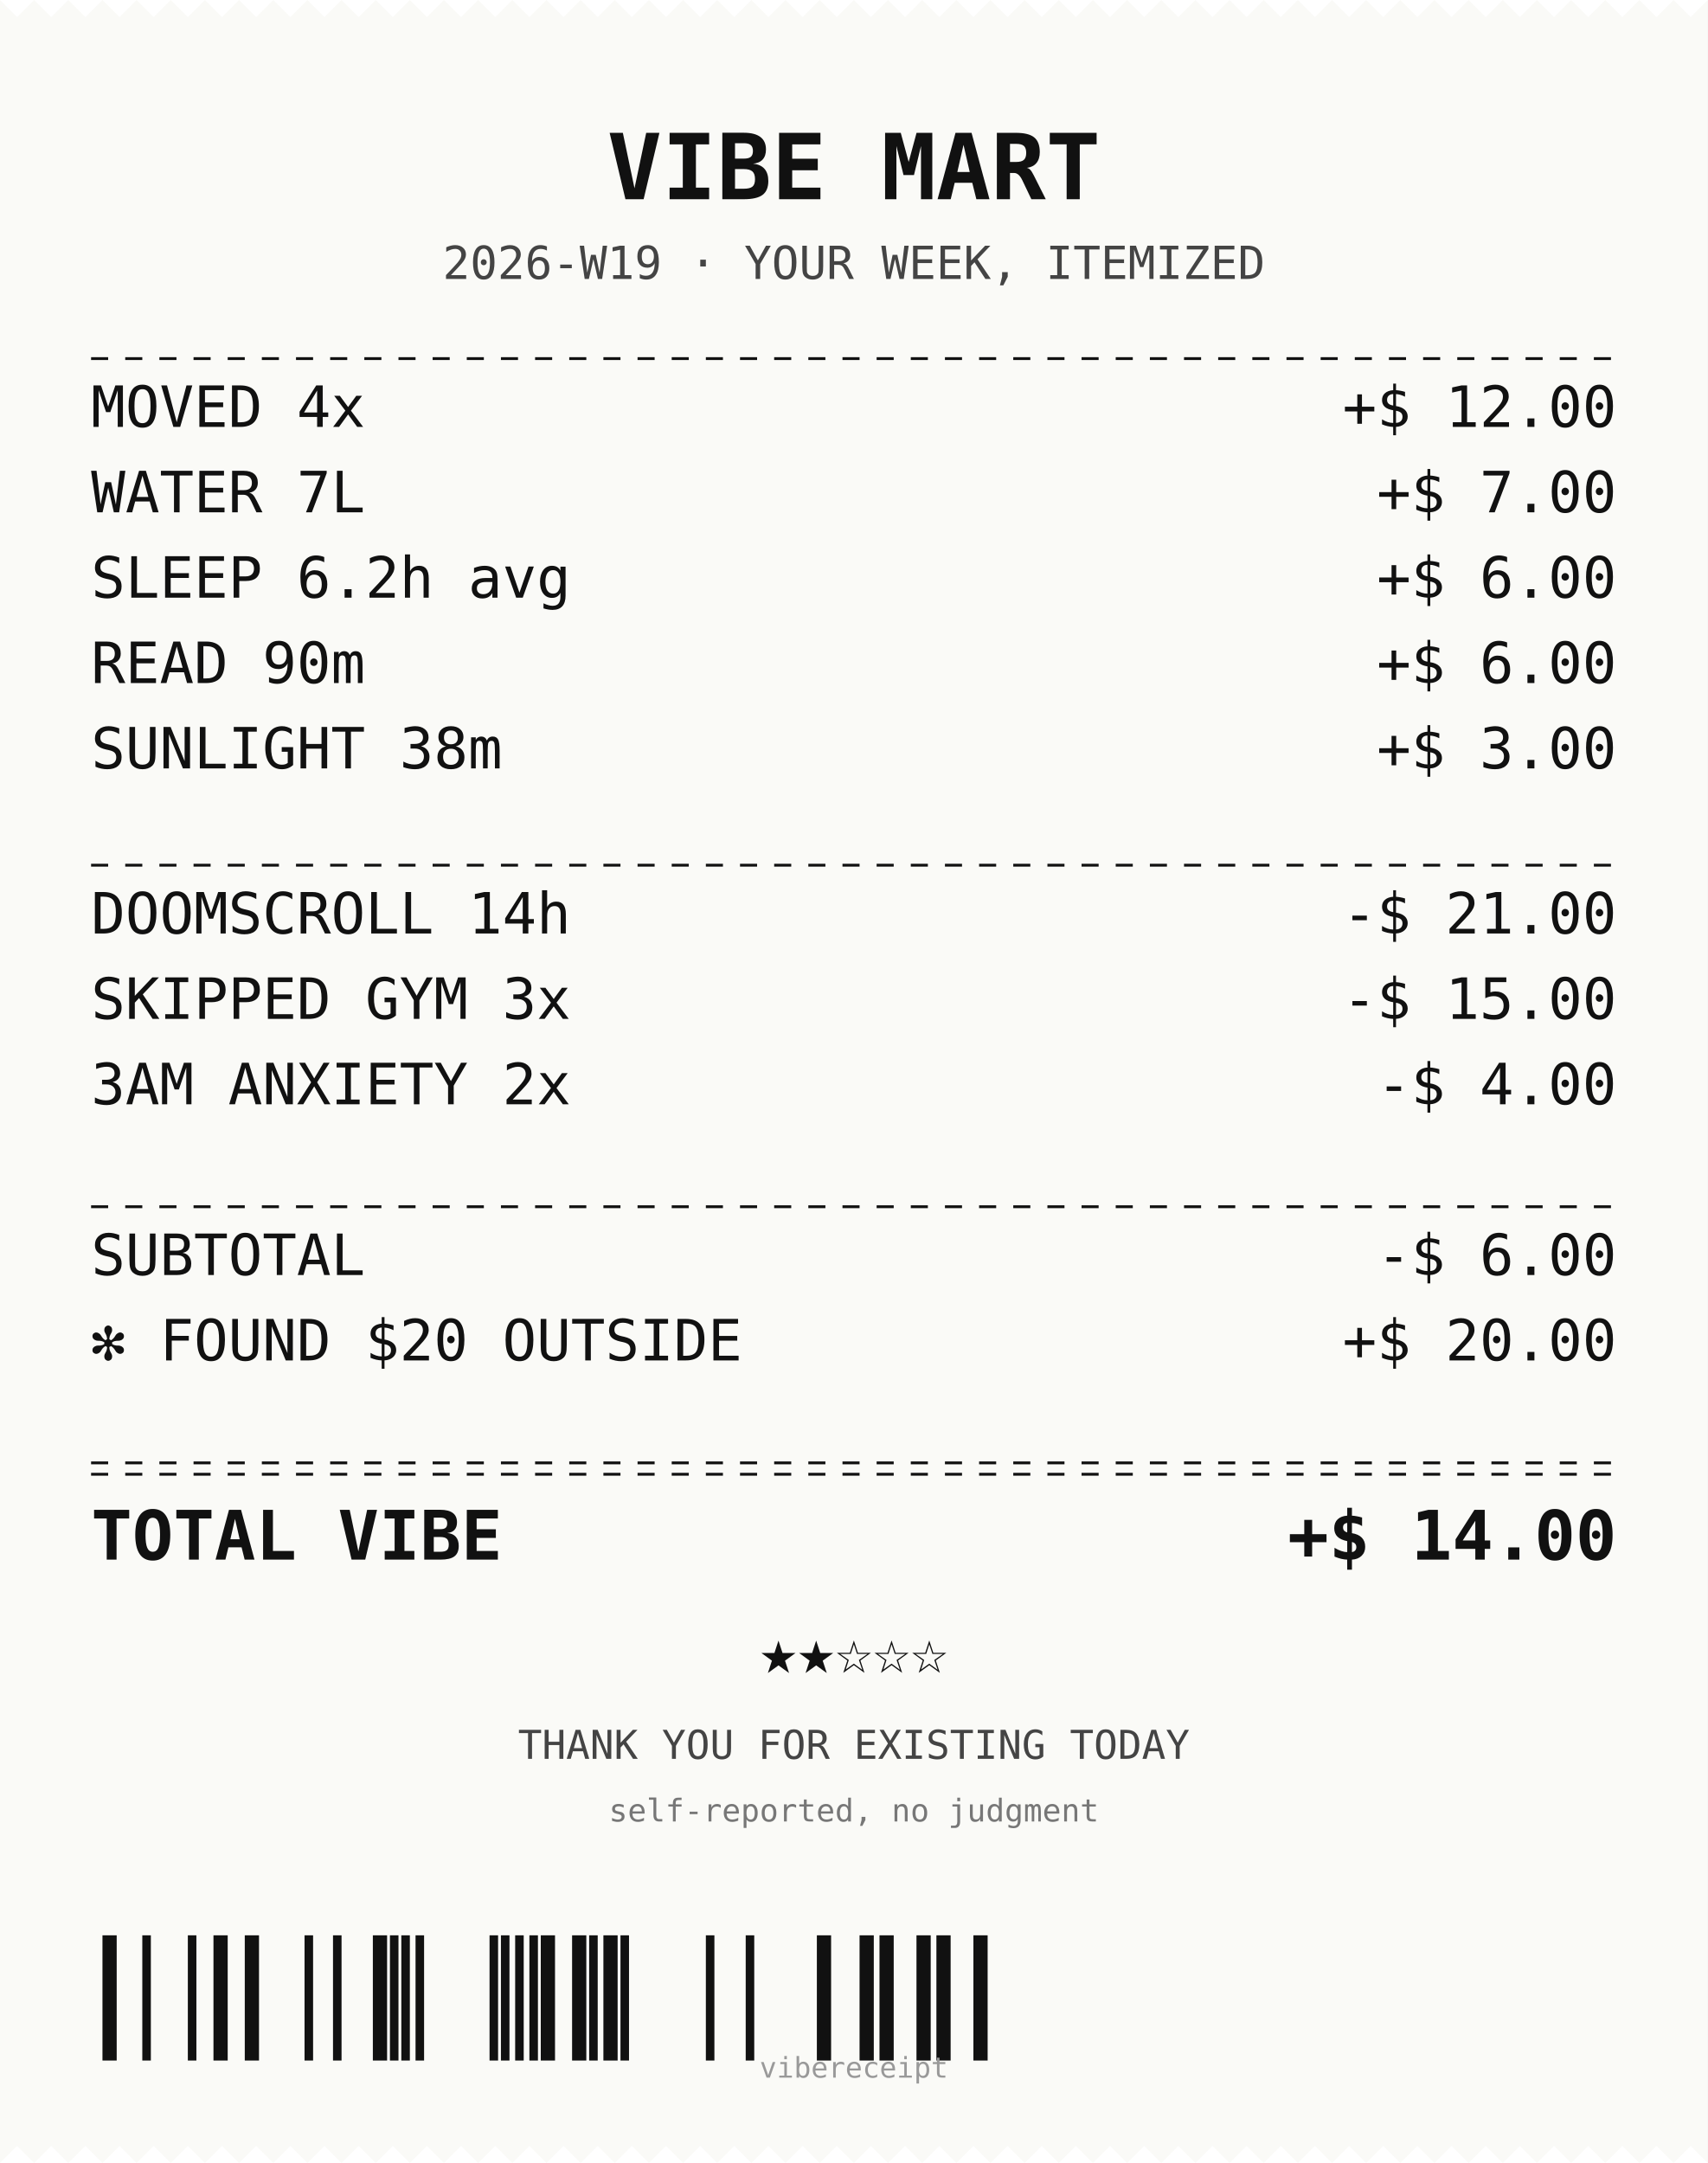
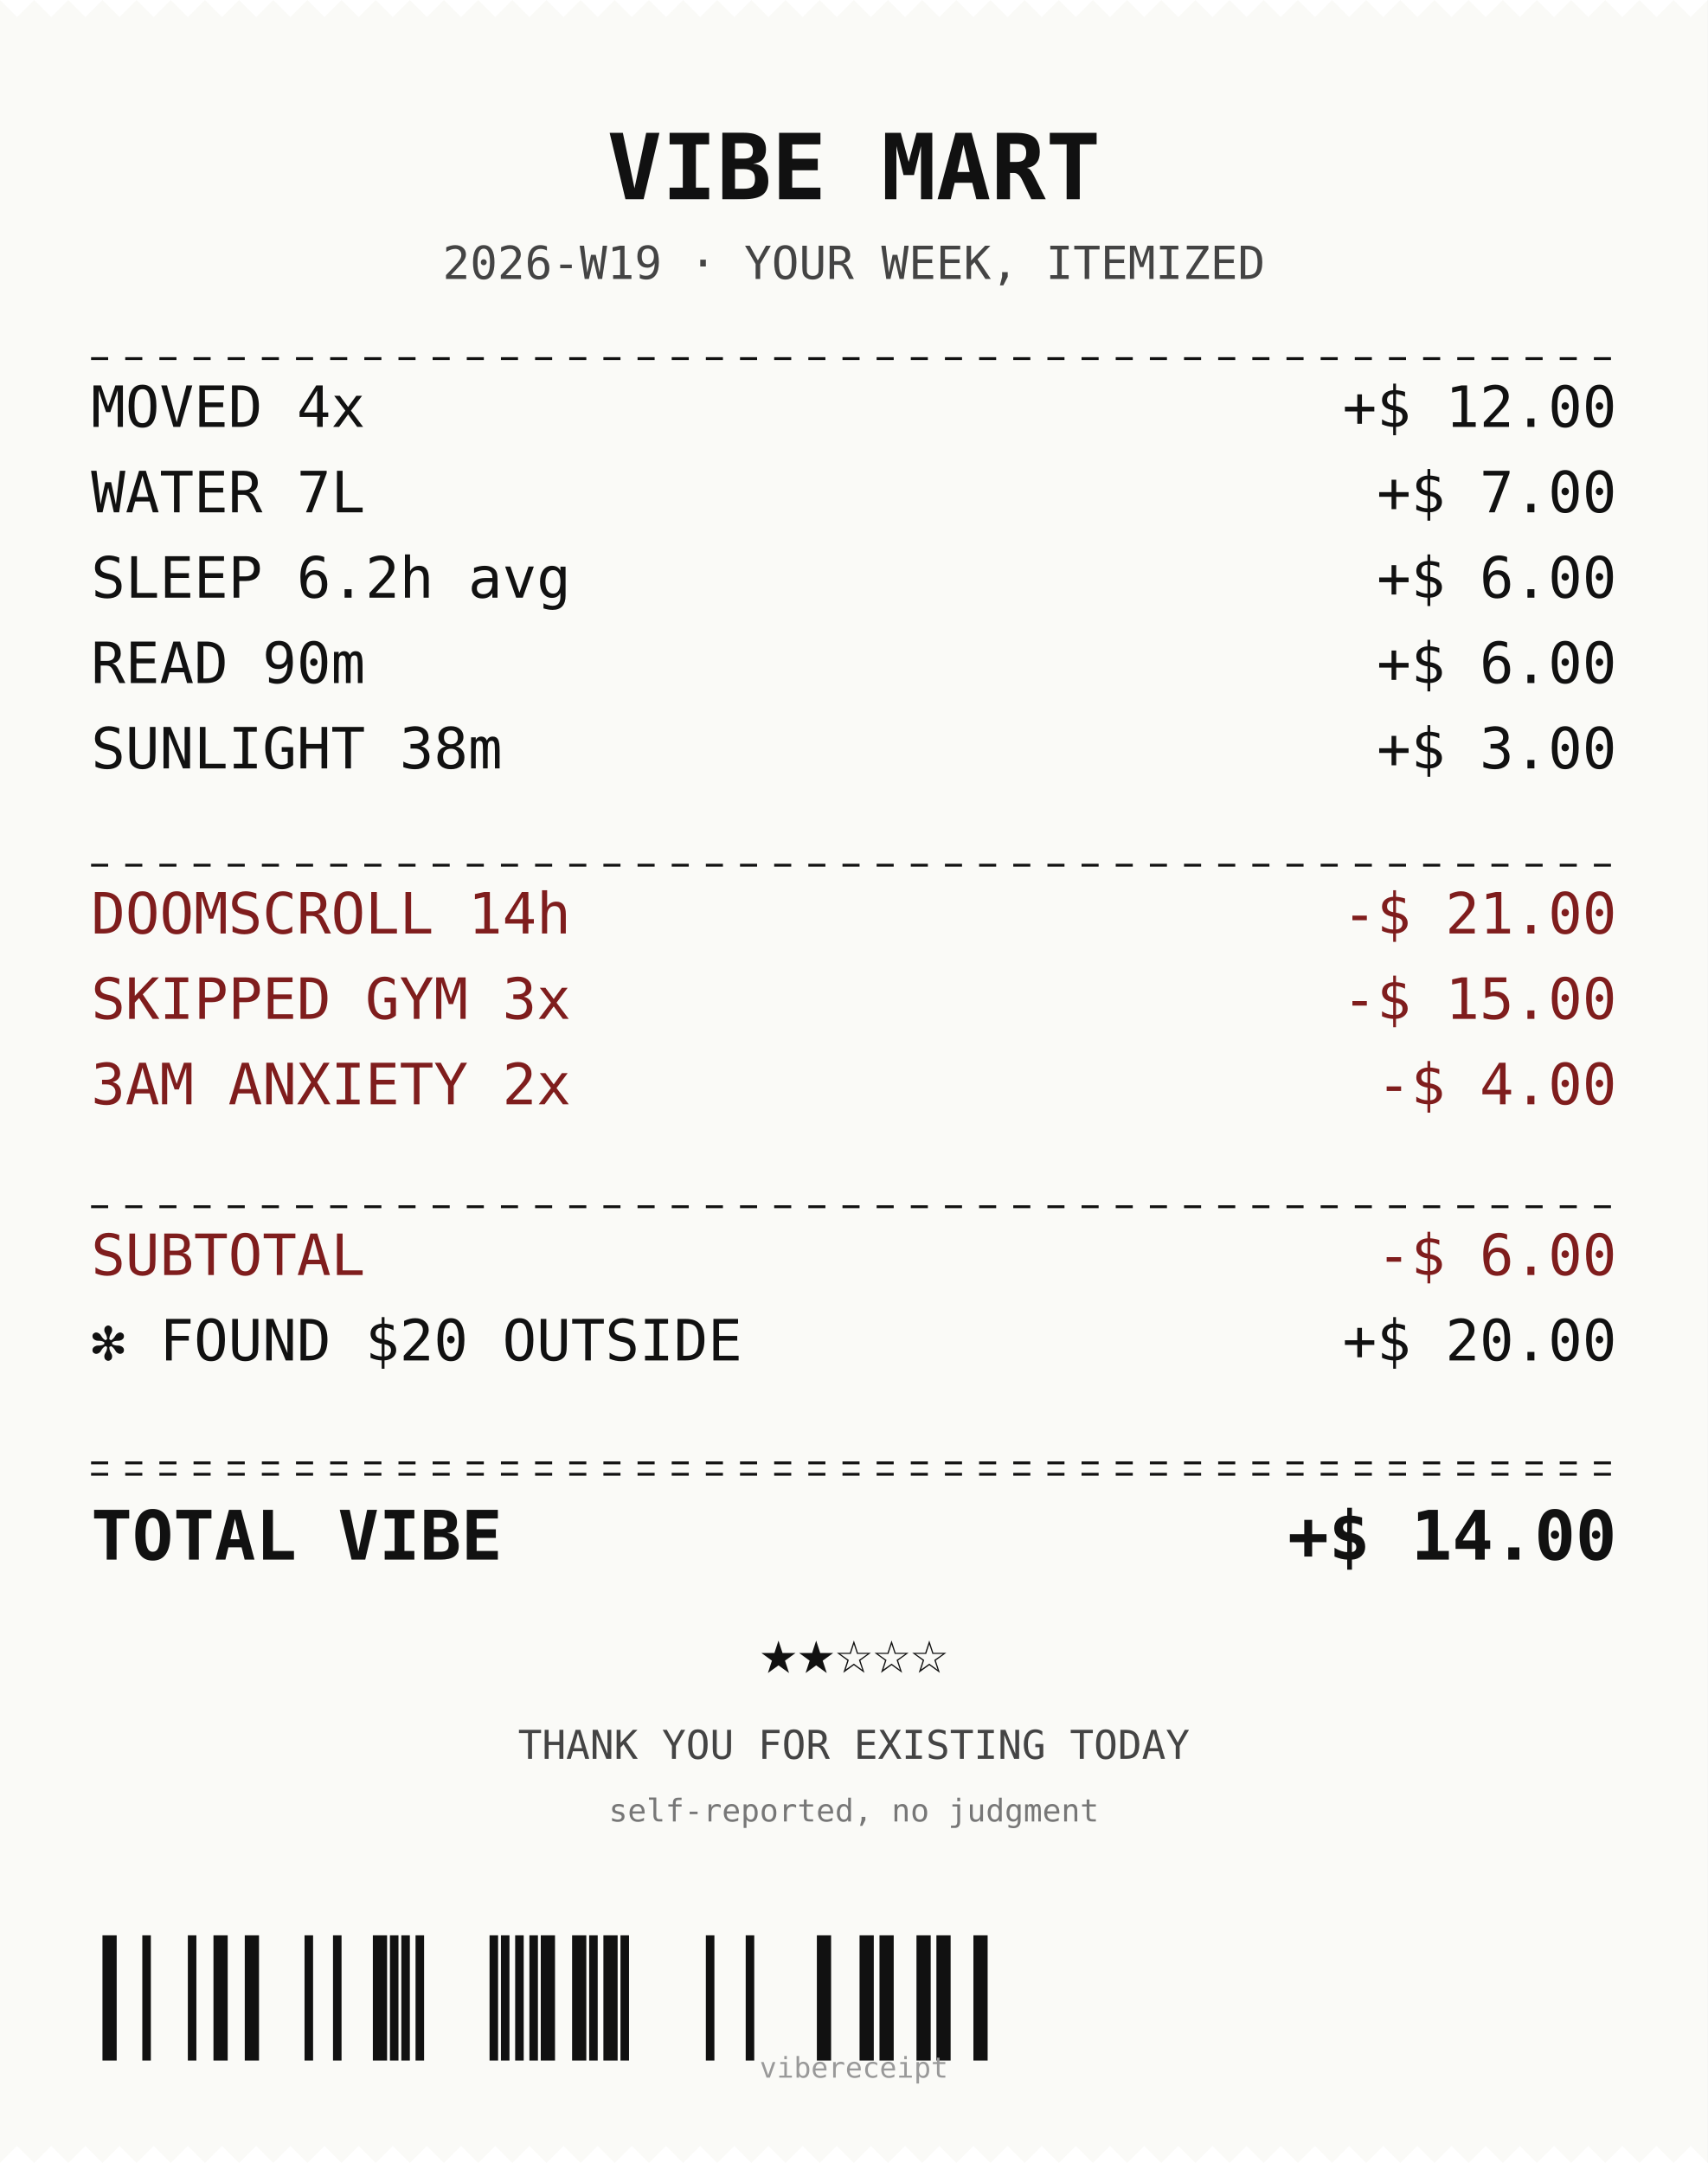
<svg xmlns="http://www.w3.org/2000/svg" viewBox="0 0 600 760" width="600" height="760" role="img" aria-label="vibereceipt for 2026-W19">
  <rect width="600" height="760" fill="#fafaf7" />
  <path d="M 0 0 L 6 6 L 12 0 L 18 6 L 24 0 L 30 6 L 36 0 L 42 6 L 48 0 L 54 6 L 60 0 L 66 6 L 72 0 L 78 6 L 84 0 L 90 6 L 96 0 L 102 6 L 108 0 L 114 6 L 120 0 L 126 6 L 132 0 L 138 6 L 144 0 L 150 6 L 156 0 L 162 6 L 168 0 L 174 6 L 180 0 L 186 6 L 192 0 L 198 6 L 204 0 L 210 6 L 216 0 L 222 6 L 228 0 L 234 6 L 240 0 L 246 6 L 252 0 L 258 6 L 264 0 L 270 6 L 276 0 L 282 6 L 288 0 L 294 6 L 300 0 L 306 6 L 312 0 L 318 6 L 324 0 L 330 6 L 336 0 L 342 6 L 348 0 L 354 6 L 360 0 L 366 6 L 372 0 L 378 6 L 384 0 L 390 6 L 396 0 L 402 6 L 408 0 L 414 6 L 420 0 L 426 6 L 432 0 L 438 6 L 444 0 L 450 6 L 456 0 L 462 6 L 468 0 L 474 6 L 480 0 L 486 6 L 492 0 L 498 6 L 504 0 L 510 6 L 516 0 L 522 6 L 528 0 L 534 6 L 540 0 L 546 6 L 552 0 L 558 6 L 564 0 L 570 6 L 576 0 L 582 6 L 588 0 L 594 6 L 600 0 L 606 6 L 612 0" fill="#fff" />
  <path d="M 0 760 L 6 754 L 12 760 L 18 754 L 24 760 L 30 754 L 36 760 L 42 754 L 48 760 L 54 754 L 60 760 L 66 754 L 72 760 L 78 754 L 84 760 L 90 754 L 96 760 L 102 754 L 108 760 L 114 754 L 120 760 L 126 754 L 132 760 L 138 754 L 144 760 L 150 754 L 156 760 L 162 754 L 168 760 L 174 754 L 180 760 L 186 754 L 192 760 L 198 754 L 204 760 L 210 754 L 216 760 L 222 754 L 228 760 L 234 754 L 240 760 L 246 754 L 252 760 L 258 754 L 264 760 L 270 754 L 276 760 L 282 754 L 288 760 L 294 754 L 300 760 L 306 754 L 312 760 L 318 754 L 324 760 L 330 754 L 336 760 L 342 754 L 348 760 L 354 754 L 360 760 L 366 754 L 372 760 L 378 754 L 384 760 L 390 754 L 396 760 L 402 754 L 408 760 L 414 754 L 420 760 L 426 754 L 432 760 L 438 754 L 444 760 L 450 754 L 456 760 L 462 754 L 468 760 L 474 754 L 480 760 L 486 754 L 492 760 L 498 754 L 504 760 L 510 754 L 516 760 L 522 754 L 528 760 L 534 754 L 540 760 L 546 754 L 552 760 L 558 754 L 564 760 L 570 754 L 576 760 L 582 754 L 588 760 L 594 754 L 600 760 L 606 754 L 612 760" fill="#fff" />
  <text x="300" y="70" text-anchor="middle" font-family="ui-monospace, 'SF Mono', Menlo, Consolas, monospace" font-size="32" font-weight="700" fill="#111">VIBE MART</text>
  <text x="300" y="98" text-anchor="middle" font-family="ui-monospace, 'SF Mono', Menlo, Consolas, monospace" font-size="16" fill="#444">2026-W19 · YOUR WEEK, ITEMIZED</text>
  <line x1="32" y1="126" x2="38" y2="126" stroke="#111" stroke-width="1" />
  <line x1="44" y1="126" x2="50" y2="126" stroke="#111" stroke-width="1" />
  <line x1="56" y1="126" x2="62" y2="126" stroke="#111" stroke-width="1" />
  <line x1="68" y1="126" x2="74" y2="126" stroke="#111" stroke-width="1" />
  <line x1="80" y1="126" x2="86" y2="126" stroke="#111" stroke-width="1" />
  <line x1="92" y1="126" x2="98" y2="126" stroke="#111" stroke-width="1" />
  <line x1="104" y1="126" x2="110" y2="126" stroke="#111" stroke-width="1" />
  <line x1="116" y1="126" x2="122" y2="126" stroke="#111" stroke-width="1" />
  <line x1="128" y1="126" x2="134" y2="126" stroke="#111" stroke-width="1" />
  <line x1="140" y1="126" x2="146" y2="126" stroke="#111" stroke-width="1" />
  <line x1="152" y1="126" x2="158" y2="126" stroke="#111" stroke-width="1" />
  <line x1="164" y1="126" x2="170" y2="126" stroke="#111" stroke-width="1" />
  <line x1="176" y1="126" x2="182" y2="126" stroke="#111" stroke-width="1" />
  <line x1="188" y1="126" x2="194" y2="126" stroke="#111" stroke-width="1" />
  <line x1="200" y1="126" x2="206" y2="126" stroke="#111" stroke-width="1" />
  <line x1="212" y1="126" x2="218" y2="126" stroke="#111" stroke-width="1" />
  <line x1="224" y1="126" x2="230" y2="126" stroke="#111" stroke-width="1" />
  <line x1="236" y1="126" x2="242" y2="126" stroke="#111" stroke-width="1" />
  <line x1="248" y1="126" x2="254" y2="126" stroke="#111" stroke-width="1" />
  <line x1="260" y1="126" x2="266" y2="126" stroke="#111" stroke-width="1" />
  <line x1="272" y1="126" x2="278" y2="126" stroke="#111" stroke-width="1" />
  <line x1="284" y1="126" x2="290" y2="126" stroke="#111" stroke-width="1" />
  <line x1="296" y1="126" x2="302" y2="126" stroke="#111" stroke-width="1" />
  <line x1="308" y1="126" x2="314" y2="126" stroke="#111" stroke-width="1" />
  <line x1="320" y1="126" x2="326" y2="126" stroke="#111" stroke-width="1" />
  <line x1="332" y1="126" x2="338" y2="126" stroke="#111" stroke-width="1" />
  <line x1="344" y1="126" x2="350" y2="126" stroke="#111" stroke-width="1" />
  <line x1="356" y1="126" x2="362" y2="126" stroke="#111" stroke-width="1" />
  <line x1="368" y1="126" x2="374" y2="126" stroke="#111" stroke-width="1" />
  <line x1="380" y1="126" x2="386" y2="126" stroke="#111" stroke-width="1" />
  <line x1="392" y1="126" x2="398" y2="126" stroke="#111" stroke-width="1" />
  <line x1="404" y1="126" x2="410" y2="126" stroke="#111" stroke-width="1" />
  <line x1="416" y1="126" x2="422" y2="126" stroke="#111" stroke-width="1" />
  <line x1="428" y1="126" x2="434" y2="126" stroke="#111" stroke-width="1" />
  <line x1="440" y1="126" x2="446" y2="126" stroke="#111" stroke-width="1" />
  <line x1="452" y1="126" x2="458" y2="126" stroke="#111" stroke-width="1" />
  <line x1="464" y1="126" x2="470" y2="126" stroke="#111" stroke-width="1" />
  <line x1="476" y1="126" x2="482" y2="126" stroke="#111" stroke-width="1" />
  <line x1="488" y1="126" x2="494" y2="126" stroke="#111" stroke-width="1" />
  <line x1="500" y1="126" x2="506" y2="126" stroke="#111" stroke-width="1" />
  <line x1="512" y1="126" x2="518" y2="126" stroke="#111" stroke-width="1" />
  <line x1="524" y1="126" x2="530" y2="126" stroke="#111" stroke-width="1" />
  <line x1="536" y1="126" x2="542" y2="126" stroke="#111" stroke-width="1" />
  <line x1="548" y1="126" x2="554" y2="126" stroke="#111" stroke-width="1" />
  <line x1="560" y1="126" x2="566" y2="126" stroke="#111" stroke-width="1" />
  <text x="32" y="150" font-family="ui-monospace, 'SF Mono', Menlo, Consolas, monospace" font-size="20" fill="#111">MOVED 4x</text>
  <text x="568" y="150" text-anchor="end" font-family="ui-monospace, 'SF Mono', Menlo, Consolas, monospace" font-size="20" fill="#111">+$ 12.00</text>
  <text x="32" y="180" font-family="ui-monospace, 'SF Mono', Menlo, Consolas, monospace" font-size="20" fill="#111">WATER 7L</text>
  <text x="568" y="180" text-anchor="end" font-family="ui-monospace, 'SF Mono', Menlo, Consolas, monospace" font-size="20" fill="#111">+$  7.00</text>
  <text x="32" y="210" font-family="ui-monospace, 'SF Mono', Menlo, Consolas, monospace" font-size="20" fill="#111">SLEEP 6.2h avg</text>
  <text x="568" y="210" text-anchor="end" font-family="ui-monospace, 'SF Mono', Menlo, Consolas, monospace" font-size="20" fill="#111">+$  6.00</text>
  <text x="32" y="240" font-family="ui-monospace, 'SF Mono', Menlo, Consolas, monospace" font-size="20" fill="#111">READ 90m</text>
  <text x="568" y="240" text-anchor="end" font-family="ui-monospace, 'SF Mono', Menlo, Consolas, monospace" font-size="20" fill="#111">+$  6.00</text>
  <text x="32" y="270" font-family="ui-monospace, 'SF Mono', Menlo, Consolas, monospace" font-size="20" fill="#111">SUNLIGHT 38m</text>
  <text x="568" y="270" text-anchor="end" font-family="ui-monospace, 'SF Mono', Menlo, Consolas, monospace" font-size="20" fill="#111">+$  3.00</text>
  <line x1="32" y1="304" x2="38" y2="304" stroke="#111" stroke-width="1" />
  <line x1="44" y1="304" x2="50" y2="304" stroke="#111" stroke-width="1" />
  <line x1="56" y1="304" x2="62" y2="304" stroke="#111" stroke-width="1" />
  <line x1="68" y1="304" x2="74" y2="304" stroke="#111" stroke-width="1" />
  <line x1="80" y1="304" x2="86" y2="304" stroke="#111" stroke-width="1" />
  <line x1="92" y1="304" x2="98" y2="304" stroke="#111" stroke-width="1" />
  <line x1="104" y1="304" x2="110" y2="304" stroke="#111" stroke-width="1" />
  <line x1="116" y1="304" x2="122" y2="304" stroke="#111" stroke-width="1" />
  <line x1="128" y1="304" x2="134" y2="304" stroke="#111" stroke-width="1" />
  <line x1="140" y1="304" x2="146" y2="304" stroke="#111" stroke-width="1" />
  <line x1="152" y1="304" x2="158" y2="304" stroke="#111" stroke-width="1" />
  <line x1="164" y1="304" x2="170" y2="304" stroke="#111" stroke-width="1" />
  <line x1="176" y1="304" x2="182" y2="304" stroke="#111" stroke-width="1" />
  <line x1="188" y1="304" x2="194" y2="304" stroke="#111" stroke-width="1" />
  <line x1="200" y1="304" x2="206" y2="304" stroke="#111" stroke-width="1" />
  <line x1="212" y1="304" x2="218" y2="304" stroke="#111" stroke-width="1" />
  <line x1="224" y1="304" x2="230" y2="304" stroke="#111" stroke-width="1" />
  <line x1="236" y1="304" x2="242" y2="304" stroke="#111" stroke-width="1" />
  <line x1="248" y1="304" x2="254" y2="304" stroke="#111" stroke-width="1" />
  <line x1="260" y1="304" x2="266" y2="304" stroke="#111" stroke-width="1" />
  <line x1="272" y1="304" x2="278" y2="304" stroke="#111" stroke-width="1" />
  <line x1="284" y1="304" x2="290" y2="304" stroke="#111" stroke-width="1" />
  <line x1="296" y1="304" x2="302" y2="304" stroke="#111" stroke-width="1" />
  <line x1="308" y1="304" x2="314" y2="304" stroke="#111" stroke-width="1" />
  <line x1="320" y1="304" x2="326" y2="304" stroke="#111" stroke-width="1" />
  <line x1="332" y1="304" x2="338" y2="304" stroke="#111" stroke-width="1" />
  <line x1="344" y1="304" x2="350" y2="304" stroke="#111" stroke-width="1" />
  <line x1="356" y1="304" x2="362" y2="304" stroke="#111" stroke-width="1" />
  <line x1="368" y1="304" x2="374" y2="304" stroke="#111" stroke-width="1" />
  <line x1="380" y1="304" x2="386" y2="304" stroke="#111" stroke-width="1" />
  <line x1="392" y1="304" x2="398" y2="304" stroke="#111" stroke-width="1" />
  <line x1="404" y1="304" x2="410" y2="304" stroke="#111" stroke-width="1" />
  <line x1="416" y1="304" x2="422" y2="304" stroke="#111" stroke-width="1" />
  <line x1="428" y1="304" x2="434" y2="304" stroke="#111" stroke-width="1" />
  <line x1="440" y1="304" x2="446" y2="304" stroke="#111" stroke-width="1" />
  <line x1="452" y1="304" x2="458" y2="304" stroke="#111" stroke-width="1" />
  <line x1="464" y1="304" x2="470" y2="304" stroke="#111" stroke-width="1" />
  <line x1="476" y1="304" x2="482" y2="304" stroke="#111" stroke-width="1" />
  <line x1="488" y1="304" x2="494" y2="304" stroke="#111" stroke-width="1" />
  <line x1="500" y1="304" x2="506" y2="304" stroke="#111" stroke-width="1" />
  <line x1="512" y1="304" x2="518" y2="304" stroke="#111" stroke-width="1" />
  <line x1="524" y1="304" x2="530" y2="304" stroke="#111" stroke-width="1" />
  <line x1="536" y1="304" x2="542" y2="304" stroke="#111" stroke-width="1" />
  <line x1="548" y1="304" x2="554" y2="304" stroke="#111" stroke-width="1" />
  <line x1="560" y1="304" x2="566" y2="304" stroke="#111" stroke-width="1" />
-   <text x="32" y="328" font-family="ui-monospace, 'SF Mono', Menlo, Consolas, monospace" font-size="20" fill="#111">DOOMSCROLL 14h</text>
-   <text x="568" y="328" text-anchor="end" font-family="ui-monospace, 'SF Mono', Menlo, Consolas, monospace" font-size="20" fill="#111">-$ 21.00</text>
-   <text x="32" y="358" font-family="ui-monospace, 'SF Mono', Menlo, Consolas, monospace" font-size="20" fill="#111">SKIPPED GYM 3x</text>
-   <text x="568" y="358" text-anchor="end" font-family="ui-monospace, 'SF Mono', Menlo, Consolas, monospace" font-size="20" fill="#111">-$ 15.00</text>
-   <text x="32" y="388" font-family="ui-monospace, 'SF Mono', Menlo, Consolas, monospace" font-size="20" fill="#111">3AM ANXIETY 2x</text>
-   <text x="568" y="388" text-anchor="end" font-family="ui-monospace, 'SF Mono', Menlo, Consolas, monospace" font-size="20" fill="#111">-$  4.00</text>
+   <text x="32" y="328" font-family="ui-monospace, 'SF Mono', Menlo, Consolas, monospace" font-size="20" fill="#7f1d1d">DOOMSCROLL 14h</text>
+   <text x="568" y="328" text-anchor="end" font-family="ui-monospace, 'SF Mono', Menlo, Consolas, monospace" font-size="20" fill="#7f1d1d">-$ 21.00</text>
+   <text x="32" y="358" font-family="ui-monospace, 'SF Mono', Menlo, Consolas, monospace" font-size="20" fill="#7f1d1d">SKIPPED GYM 3x</text>
+   <text x="568" y="358" text-anchor="end" font-family="ui-monospace, 'SF Mono', Menlo, Consolas, monospace" font-size="20" fill="#7f1d1d">-$ 15.00</text>
+   <text x="32" y="388" font-family="ui-monospace, 'SF Mono', Menlo, Consolas, monospace" font-size="20" fill="#7f1d1d">3AM ANXIETY 2x</text>
+   <text x="568" y="388" text-anchor="end" font-family="ui-monospace, 'SF Mono', Menlo, Consolas, monospace" font-size="20" fill="#7f1d1d">-$  4.00</text>
  <line x1="32" y1="424" x2="38" y2="424" stroke="#111" stroke-width="1" />
  <line x1="44" y1="424" x2="50" y2="424" stroke="#111" stroke-width="1" />
  <line x1="56" y1="424" x2="62" y2="424" stroke="#111" stroke-width="1" />
  <line x1="68" y1="424" x2="74" y2="424" stroke="#111" stroke-width="1" />
  <line x1="80" y1="424" x2="86" y2="424" stroke="#111" stroke-width="1" />
  <line x1="92" y1="424" x2="98" y2="424" stroke="#111" stroke-width="1" />
  <line x1="104" y1="424" x2="110" y2="424" stroke="#111" stroke-width="1" />
  <line x1="116" y1="424" x2="122" y2="424" stroke="#111" stroke-width="1" />
  <line x1="128" y1="424" x2="134" y2="424" stroke="#111" stroke-width="1" />
  <line x1="140" y1="424" x2="146" y2="424" stroke="#111" stroke-width="1" />
  <line x1="152" y1="424" x2="158" y2="424" stroke="#111" stroke-width="1" />
  <line x1="164" y1="424" x2="170" y2="424" stroke="#111" stroke-width="1" />
  <line x1="176" y1="424" x2="182" y2="424" stroke="#111" stroke-width="1" />
  <line x1="188" y1="424" x2="194" y2="424" stroke="#111" stroke-width="1" />
  <line x1="200" y1="424" x2="206" y2="424" stroke="#111" stroke-width="1" />
  <line x1="212" y1="424" x2="218" y2="424" stroke="#111" stroke-width="1" />
  <line x1="224" y1="424" x2="230" y2="424" stroke="#111" stroke-width="1" />
  <line x1="236" y1="424" x2="242" y2="424" stroke="#111" stroke-width="1" />
  <line x1="248" y1="424" x2="254" y2="424" stroke="#111" stroke-width="1" />
  <line x1="260" y1="424" x2="266" y2="424" stroke="#111" stroke-width="1" />
  <line x1="272" y1="424" x2="278" y2="424" stroke="#111" stroke-width="1" />
  <line x1="284" y1="424" x2="290" y2="424" stroke="#111" stroke-width="1" />
  <line x1="296" y1="424" x2="302" y2="424" stroke="#111" stroke-width="1" />
  <line x1="308" y1="424" x2="314" y2="424" stroke="#111" stroke-width="1" />
  <line x1="320" y1="424" x2="326" y2="424" stroke="#111" stroke-width="1" />
  <line x1="332" y1="424" x2="338" y2="424" stroke="#111" stroke-width="1" />
  <line x1="344" y1="424" x2="350" y2="424" stroke="#111" stroke-width="1" />
  <line x1="356" y1="424" x2="362" y2="424" stroke="#111" stroke-width="1" />
  <line x1="368" y1="424" x2="374" y2="424" stroke="#111" stroke-width="1" />
  <line x1="380" y1="424" x2="386" y2="424" stroke="#111" stroke-width="1" />
  <line x1="392" y1="424" x2="398" y2="424" stroke="#111" stroke-width="1" />
  <line x1="404" y1="424" x2="410" y2="424" stroke="#111" stroke-width="1" />
  <line x1="416" y1="424" x2="422" y2="424" stroke="#111" stroke-width="1" />
  <line x1="428" y1="424" x2="434" y2="424" stroke="#111" stroke-width="1" />
  <line x1="440" y1="424" x2="446" y2="424" stroke="#111" stroke-width="1" />
  <line x1="452" y1="424" x2="458" y2="424" stroke="#111" stroke-width="1" />
  <line x1="464" y1="424" x2="470" y2="424" stroke="#111" stroke-width="1" />
  <line x1="476" y1="424" x2="482" y2="424" stroke="#111" stroke-width="1" />
  <line x1="488" y1="424" x2="494" y2="424" stroke="#111" stroke-width="1" />
  <line x1="500" y1="424" x2="506" y2="424" stroke="#111" stroke-width="1" />
  <line x1="512" y1="424" x2="518" y2="424" stroke="#111" stroke-width="1" />
  <line x1="524" y1="424" x2="530" y2="424" stroke="#111" stroke-width="1" />
  <line x1="536" y1="424" x2="542" y2="424" stroke="#111" stroke-width="1" />
  <line x1="548" y1="424" x2="554" y2="424" stroke="#111" stroke-width="1" />
  <line x1="560" y1="424" x2="566" y2="424" stroke="#111" stroke-width="1" />
-   <text x="32" y="448" font-family="ui-monospace, 'SF Mono', Menlo, Consolas, monospace" font-size="20" fill="#111">SUBTOTAL</text>
-   <text x="568" y="448" text-anchor="end" font-family="ui-monospace, 'SF Mono', Menlo, Consolas, monospace" font-size="20" fill="#111">-$  6.00</text>
+   <text x="32" y="448" font-family="ui-monospace, 'SF Mono', Menlo, Consolas, monospace" font-size="20" fill="#7f1d1d">SUBTOTAL</text>
+   <text x="568" y="448" text-anchor="end" font-family="ui-monospace, 'SF Mono', Menlo, Consolas, monospace" font-size="20" fill="#7f1d1d">-$  6.00</text>
  <text x="32" y="478" font-family="ui-monospace, 'SF Mono', Menlo, Consolas, monospace" font-size="20" fill="#111">✻ FOUND $20 OUTSIDE</text>
  <text x="568" y="478" text-anchor="end" font-family="ui-monospace, 'SF Mono', Menlo, Consolas, monospace" font-size="20" fill="#111">+$ 20.00</text>
  <line x1="32" y1="514" x2="38" y2="514" stroke="#111" stroke-width="1" />
  <line x1="44" y1="514" x2="50" y2="514" stroke="#111" stroke-width="1" />
  <line x1="56" y1="514" x2="62" y2="514" stroke="#111" stroke-width="1" />
  <line x1="68" y1="514" x2="74" y2="514" stroke="#111" stroke-width="1" />
  <line x1="80" y1="514" x2="86" y2="514" stroke="#111" stroke-width="1" />
  <line x1="92" y1="514" x2="98" y2="514" stroke="#111" stroke-width="1" />
  <line x1="104" y1="514" x2="110" y2="514" stroke="#111" stroke-width="1" />
  <line x1="116" y1="514" x2="122" y2="514" stroke="#111" stroke-width="1" />
  <line x1="128" y1="514" x2="134" y2="514" stroke="#111" stroke-width="1" />
  <line x1="140" y1="514" x2="146" y2="514" stroke="#111" stroke-width="1" />
  <line x1="152" y1="514" x2="158" y2="514" stroke="#111" stroke-width="1" />
  <line x1="164" y1="514" x2="170" y2="514" stroke="#111" stroke-width="1" />
  <line x1="176" y1="514" x2="182" y2="514" stroke="#111" stroke-width="1" />
  <line x1="188" y1="514" x2="194" y2="514" stroke="#111" stroke-width="1" />
  <line x1="200" y1="514" x2="206" y2="514" stroke="#111" stroke-width="1" />
  <line x1="212" y1="514" x2="218" y2="514" stroke="#111" stroke-width="1" />
  <line x1="224" y1="514" x2="230" y2="514" stroke="#111" stroke-width="1" />
  <line x1="236" y1="514" x2="242" y2="514" stroke="#111" stroke-width="1" />
  <line x1="248" y1="514" x2="254" y2="514" stroke="#111" stroke-width="1" />
  <line x1="260" y1="514" x2="266" y2="514" stroke="#111" stroke-width="1" />
  <line x1="272" y1="514" x2="278" y2="514" stroke="#111" stroke-width="1" />
  <line x1="284" y1="514" x2="290" y2="514" stroke="#111" stroke-width="1" />
  <line x1="296" y1="514" x2="302" y2="514" stroke="#111" stroke-width="1" />
  <line x1="308" y1="514" x2="314" y2="514" stroke="#111" stroke-width="1" />
  <line x1="320" y1="514" x2="326" y2="514" stroke="#111" stroke-width="1" />
  <line x1="332" y1="514" x2="338" y2="514" stroke="#111" stroke-width="1" />
  <line x1="344" y1="514" x2="350" y2="514" stroke="#111" stroke-width="1" />
  <line x1="356" y1="514" x2="362" y2="514" stroke="#111" stroke-width="1" />
  <line x1="368" y1="514" x2="374" y2="514" stroke="#111" stroke-width="1" />
  <line x1="380" y1="514" x2="386" y2="514" stroke="#111" stroke-width="1" />
  <line x1="392" y1="514" x2="398" y2="514" stroke="#111" stroke-width="1" />
  <line x1="404" y1="514" x2="410" y2="514" stroke="#111" stroke-width="1" />
  <line x1="416" y1="514" x2="422" y2="514" stroke="#111" stroke-width="1" />
  <line x1="428" y1="514" x2="434" y2="514" stroke="#111" stroke-width="1" />
  <line x1="440" y1="514" x2="446" y2="514" stroke="#111" stroke-width="1" />
  <line x1="452" y1="514" x2="458" y2="514" stroke="#111" stroke-width="1" />
  <line x1="464" y1="514" x2="470" y2="514" stroke="#111" stroke-width="1" />
  <line x1="476" y1="514" x2="482" y2="514" stroke="#111" stroke-width="1" />
  <line x1="488" y1="514" x2="494" y2="514" stroke="#111" stroke-width="1" />
  <line x1="500" y1="514" x2="506" y2="514" stroke="#111" stroke-width="1" />
  <line x1="512" y1="514" x2="518" y2="514" stroke="#111" stroke-width="1" />
  <line x1="524" y1="514" x2="530" y2="514" stroke="#111" stroke-width="1" />
  <line x1="536" y1="514" x2="542" y2="514" stroke="#111" stroke-width="1" />
  <line x1="548" y1="514" x2="554" y2="514" stroke="#111" stroke-width="1" />
  <line x1="560" y1="514" x2="566" y2="514" stroke="#111" stroke-width="1" />
  <line x1="32" y1="518" x2="38" y2="518" stroke="#111" stroke-width="1" />
  <line x1="44" y1="518" x2="50" y2="518" stroke="#111" stroke-width="1" />
  <line x1="56" y1="518" x2="62" y2="518" stroke="#111" stroke-width="1" />
  <line x1="68" y1="518" x2="74" y2="518" stroke="#111" stroke-width="1" />
  <line x1="80" y1="518" x2="86" y2="518" stroke="#111" stroke-width="1" />
  <line x1="92" y1="518" x2="98" y2="518" stroke="#111" stroke-width="1" />
  <line x1="104" y1="518" x2="110" y2="518" stroke="#111" stroke-width="1" />
  <line x1="116" y1="518" x2="122" y2="518" stroke="#111" stroke-width="1" />
  <line x1="128" y1="518" x2="134" y2="518" stroke="#111" stroke-width="1" />
  <line x1="140" y1="518" x2="146" y2="518" stroke="#111" stroke-width="1" />
  <line x1="152" y1="518" x2="158" y2="518" stroke="#111" stroke-width="1" />
  <line x1="164" y1="518" x2="170" y2="518" stroke="#111" stroke-width="1" />
  <line x1="176" y1="518" x2="182" y2="518" stroke="#111" stroke-width="1" />
  <line x1="188" y1="518" x2="194" y2="518" stroke="#111" stroke-width="1" />
  <line x1="200" y1="518" x2="206" y2="518" stroke="#111" stroke-width="1" />
  <line x1="212" y1="518" x2="218" y2="518" stroke="#111" stroke-width="1" />
  <line x1="224" y1="518" x2="230" y2="518" stroke="#111" stroke-width="1" />
  <line x1="236" y1="518" x2="242" y2="518" stroke="#111" stroke-width="1" />
  <line x1="248" y1="518" x2="254" y2="518" stroke="#111" stroke-width="1" />
  <line x1="260" y1="518" x2="266" y2="518" stroke="#111" stroke-width="1" />
  <line x1="272" y1="518" x2="278" y2="518" stroke="#111" stroke-width="1" />
  <line x1="284" y1="518" x2="290" y2="518" stroke="#111" stroke-width="1" />
  <line x1="296" y1="518" x2="302" y2="518" stroke="#111" stroke-width="1" />
  <line x1="308" y1="518" x2="314" y2="518" stroke="#111" stroke-width="1" />
  <line x1="320" y1="518" x2="326" y2="518" stroke="#111" stroke-width="1" />
  <line x1="332" y1="518" x2="338" y2="518" stroke="#111" stroke-width="1" />
  <line x1="344" y1="518" x2="350" y2="518" stroke="#111" stroke-width="1" />
  <line x1="356" y1="518" x2="362" y2="518" stroke="#111" stroke-width="1" />
  <line x1="368" y1="518" x2="374" y2="518" stroke="#111" stroke-width="1" />
  <line x1="380" y1="518" x2="386" y2="518" stroke="#111" stroke-width="1" />
  <line x1="392" y1="518" x2="398" y2="518" stroke="#111" stroke-width="1" />
  <line x1="404" y1="518" x2="410" y2="518" stroke="#111" stroke-width="1" />
  <line x1="416" y1="518" x2="422" y2="518" stroke="#111" stroke-width="1" />
  <line x1="428" y1="518" x2="434" y2="518" stroke="#111" stroke-width="1" />
  <line x1="440" y1="518" x2="446" y2="518" stroke="#111" stroke-width="1" />
  <line x1="452" y1="518" x2="458" y2="518" stroke="#111" stroke-width="1" />
  <line x1="464" y1="518" x2="470" y2="518" stroke="#111" stroke-width="1" />
  <line x1="476" y1="518" x2="482" y2="518" stroke="#111" stroke-width="1" />
  <line x1="488" y1="518" x2="494" y2="518" stroke="#111" stroke-width="1" />
  <line x1="500" y1="518" x2="506" y2="518" stroke="#111" stroke-width="1" />
  <line x1="512" y1="518" x2="518" y2="518" stroke="#111" stroke-width="1" />
  <line x1="524" y1="518" x2="530" y2="518" stroke="#111" stroke-width="1" />
  <line x1="536" y1="518" x2="542" y2="518" stroke="#111" stroke-width="1" />
  <line x1="548" y1="518" x2="554" y2="518" stroke="#111" stroke-width="1" />
  <line x1="560" y1="518" x2="566" y2="518" stroke="#111" stroke-width="1" />
  <text x="32" y="548" font-family="ui-monospace, 'SF Mono', Menlo, Consolas, monospace" font-size="24" font-weight="700" fill="#111">TOTAL VIBE</text>
  <text x="568" y="548" text-anchor="end" font-family="ui-monospace, 'SF Mono', Menlo, Consolas, monospace" font-size="24" font-weight="700" fill="#111">+$ 14.00</text>
  <text x="300" y="588" text-anchor="middle" font-family="ui-monospace, 'SF Mono', Menlo, Consolas, monospace" font-size="22" fill="#111">★★☆☆☆</text>
  <text x="300" y="618" text-anchor="middle" font-family="ui-monospace, 'SF Mono', Menlo, Consolas, monospace" font-size="14" fill="#444">THANK YOU FOR EXISTING TODAY</text>
  <text x="300" y="640" text-anchor="middle" font-family="ui-monospace, 'SF Mono', Menlo, Consolas, monospace" font-size="11" fill="#777">self-reported, no judgment</text>
  <g transform="translate(0,680)">
    <g transform="translate(0,0) scale(1, 1)">
      <rect x="36.00" y="0" width="5" height="44" fill="#111" />
      <rect x="50.00" y="0" width="3" height="44" fill="#111" />
      <rect x="66.00" y="0" width="3" height="44" fill="#111" />
      <rect x="75.00" y="0" width="5" height="44" fill="#111" />
      <rect x="86.00" y="0" width="5" height="44" fill="#111" />
      <rect x="107.00" y="0" width="3" height="44" fill="#111" />
      <rect x="117.00" y="0" width="3" height="44" fill="#111" />
      <rect x="131.00" y="0" width="5" height="44" fill="#111" />
      <rect x="137.00" y="0" width="3" height="44" fill="#111" />
      <rect x="141.00" y="0" width="3" height="44" fill="#111" />
      <rect x="146.00" y="0" width="3" height="44" fill="#111" />
      <rect x="172.00" y="0" width="3" height="44" fill="#111" />
      <rect x="176.00" y="0" width="3" height="44" fill="#111" />
      <rect x="181.00" y="0" width="3" height="44" fill="#111" />
      <rect x="186.00" y="0" width="3" height="44" fill="#111" />
      <rect x="190.00" y="0" width="5" height="44" fill="#111" />
      <rect x="201.00" y="0" width="5" height="44" fill="#111" />
      <rect x="207.00" y="0" width="3" height="44" fill="#111" />
      <rect x="212.00" y="0" width="5" height="44" fill="#111" />
      <rect x="218.00" y="0" width="3" height="44" fill="#111" />
      <rect x="248.00" y="0" width="3" height="44" fill="#111" />
      <rect x="262.00" y="0" width="3" height="44" fill="#111" />
      <rect x="287.00" y="0" width="5" height="44" fill="#111" />
      <rect x="302.00" y="0" width="5" height="44" fill="#111" />
      <rect x="309.00" y="0" width="5" height="44" fill="#111" />
      <rect x="322.00" y="0" width="5" height="44" fill="#111" />
      <rect x="329.00" y="0" width="5" height="44" fill="#111" />
      <rect x="342.00" y="0" width="5" height="44" fill="#111" />
    </g>
  </g>
  <text x="300" y="730" text-anchor="middle" font-family="ui-monospace, 'SF Mono', Menlo, Consolas, monospace" font-size="10" fill="#999">vibereceipt</text>
</svg>
